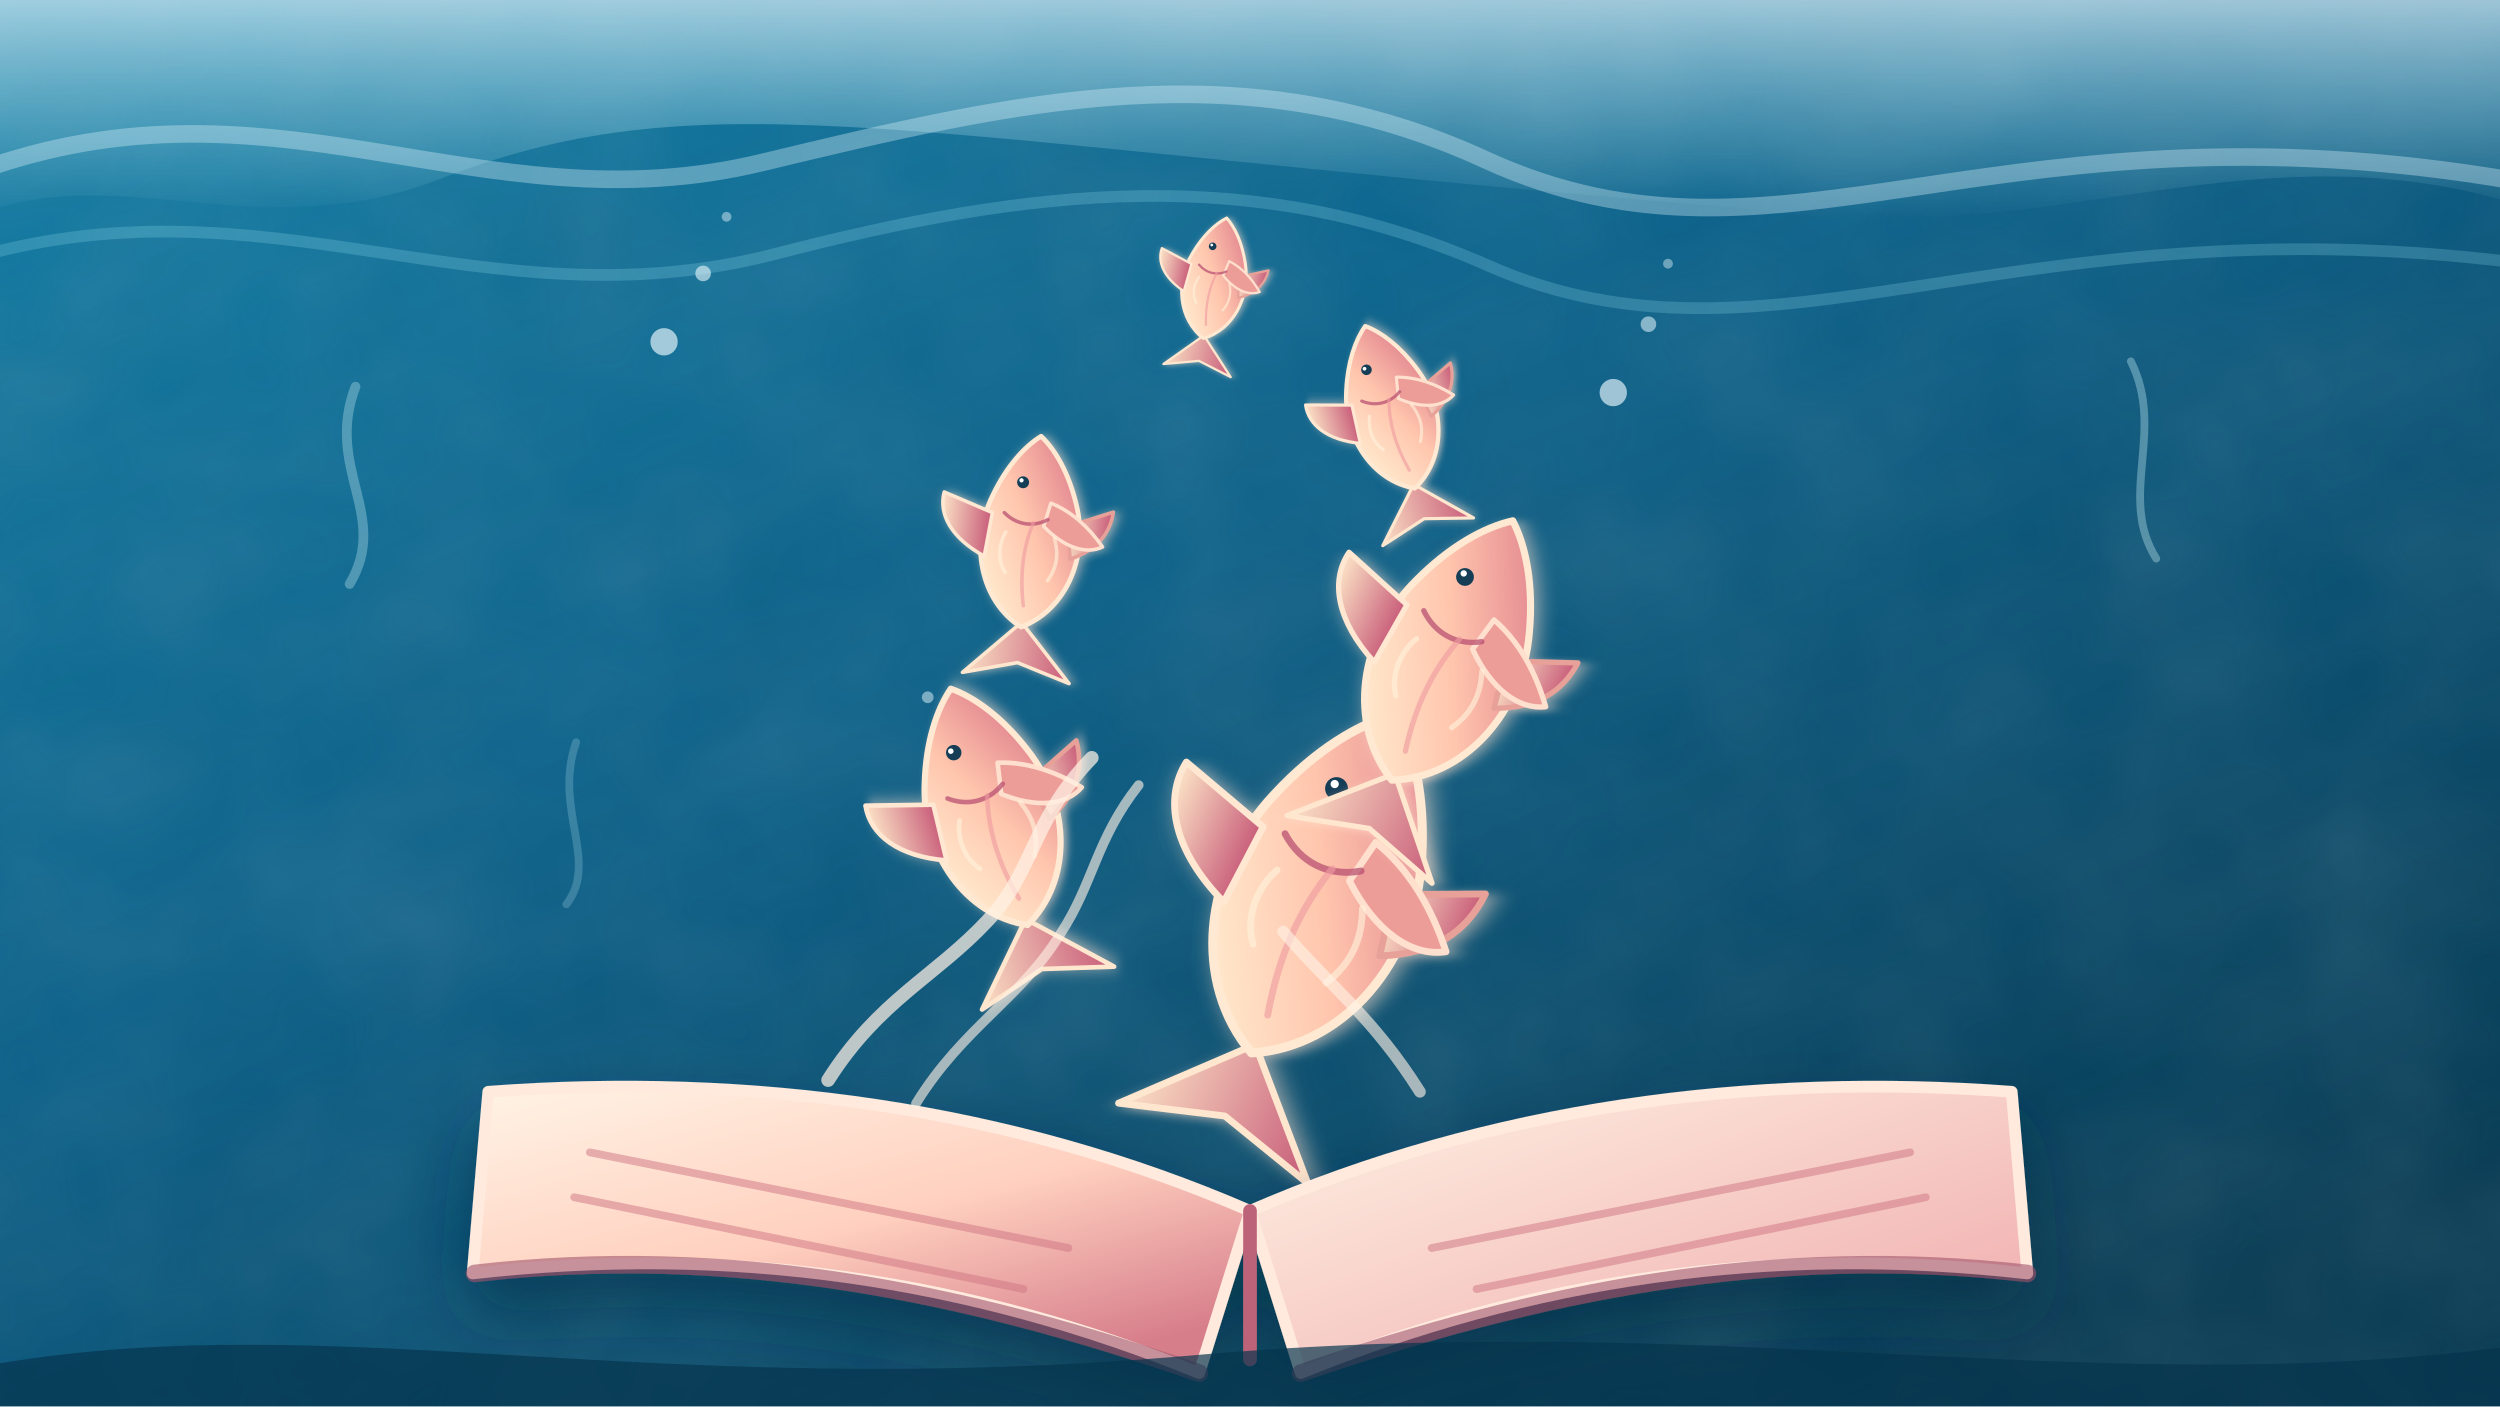
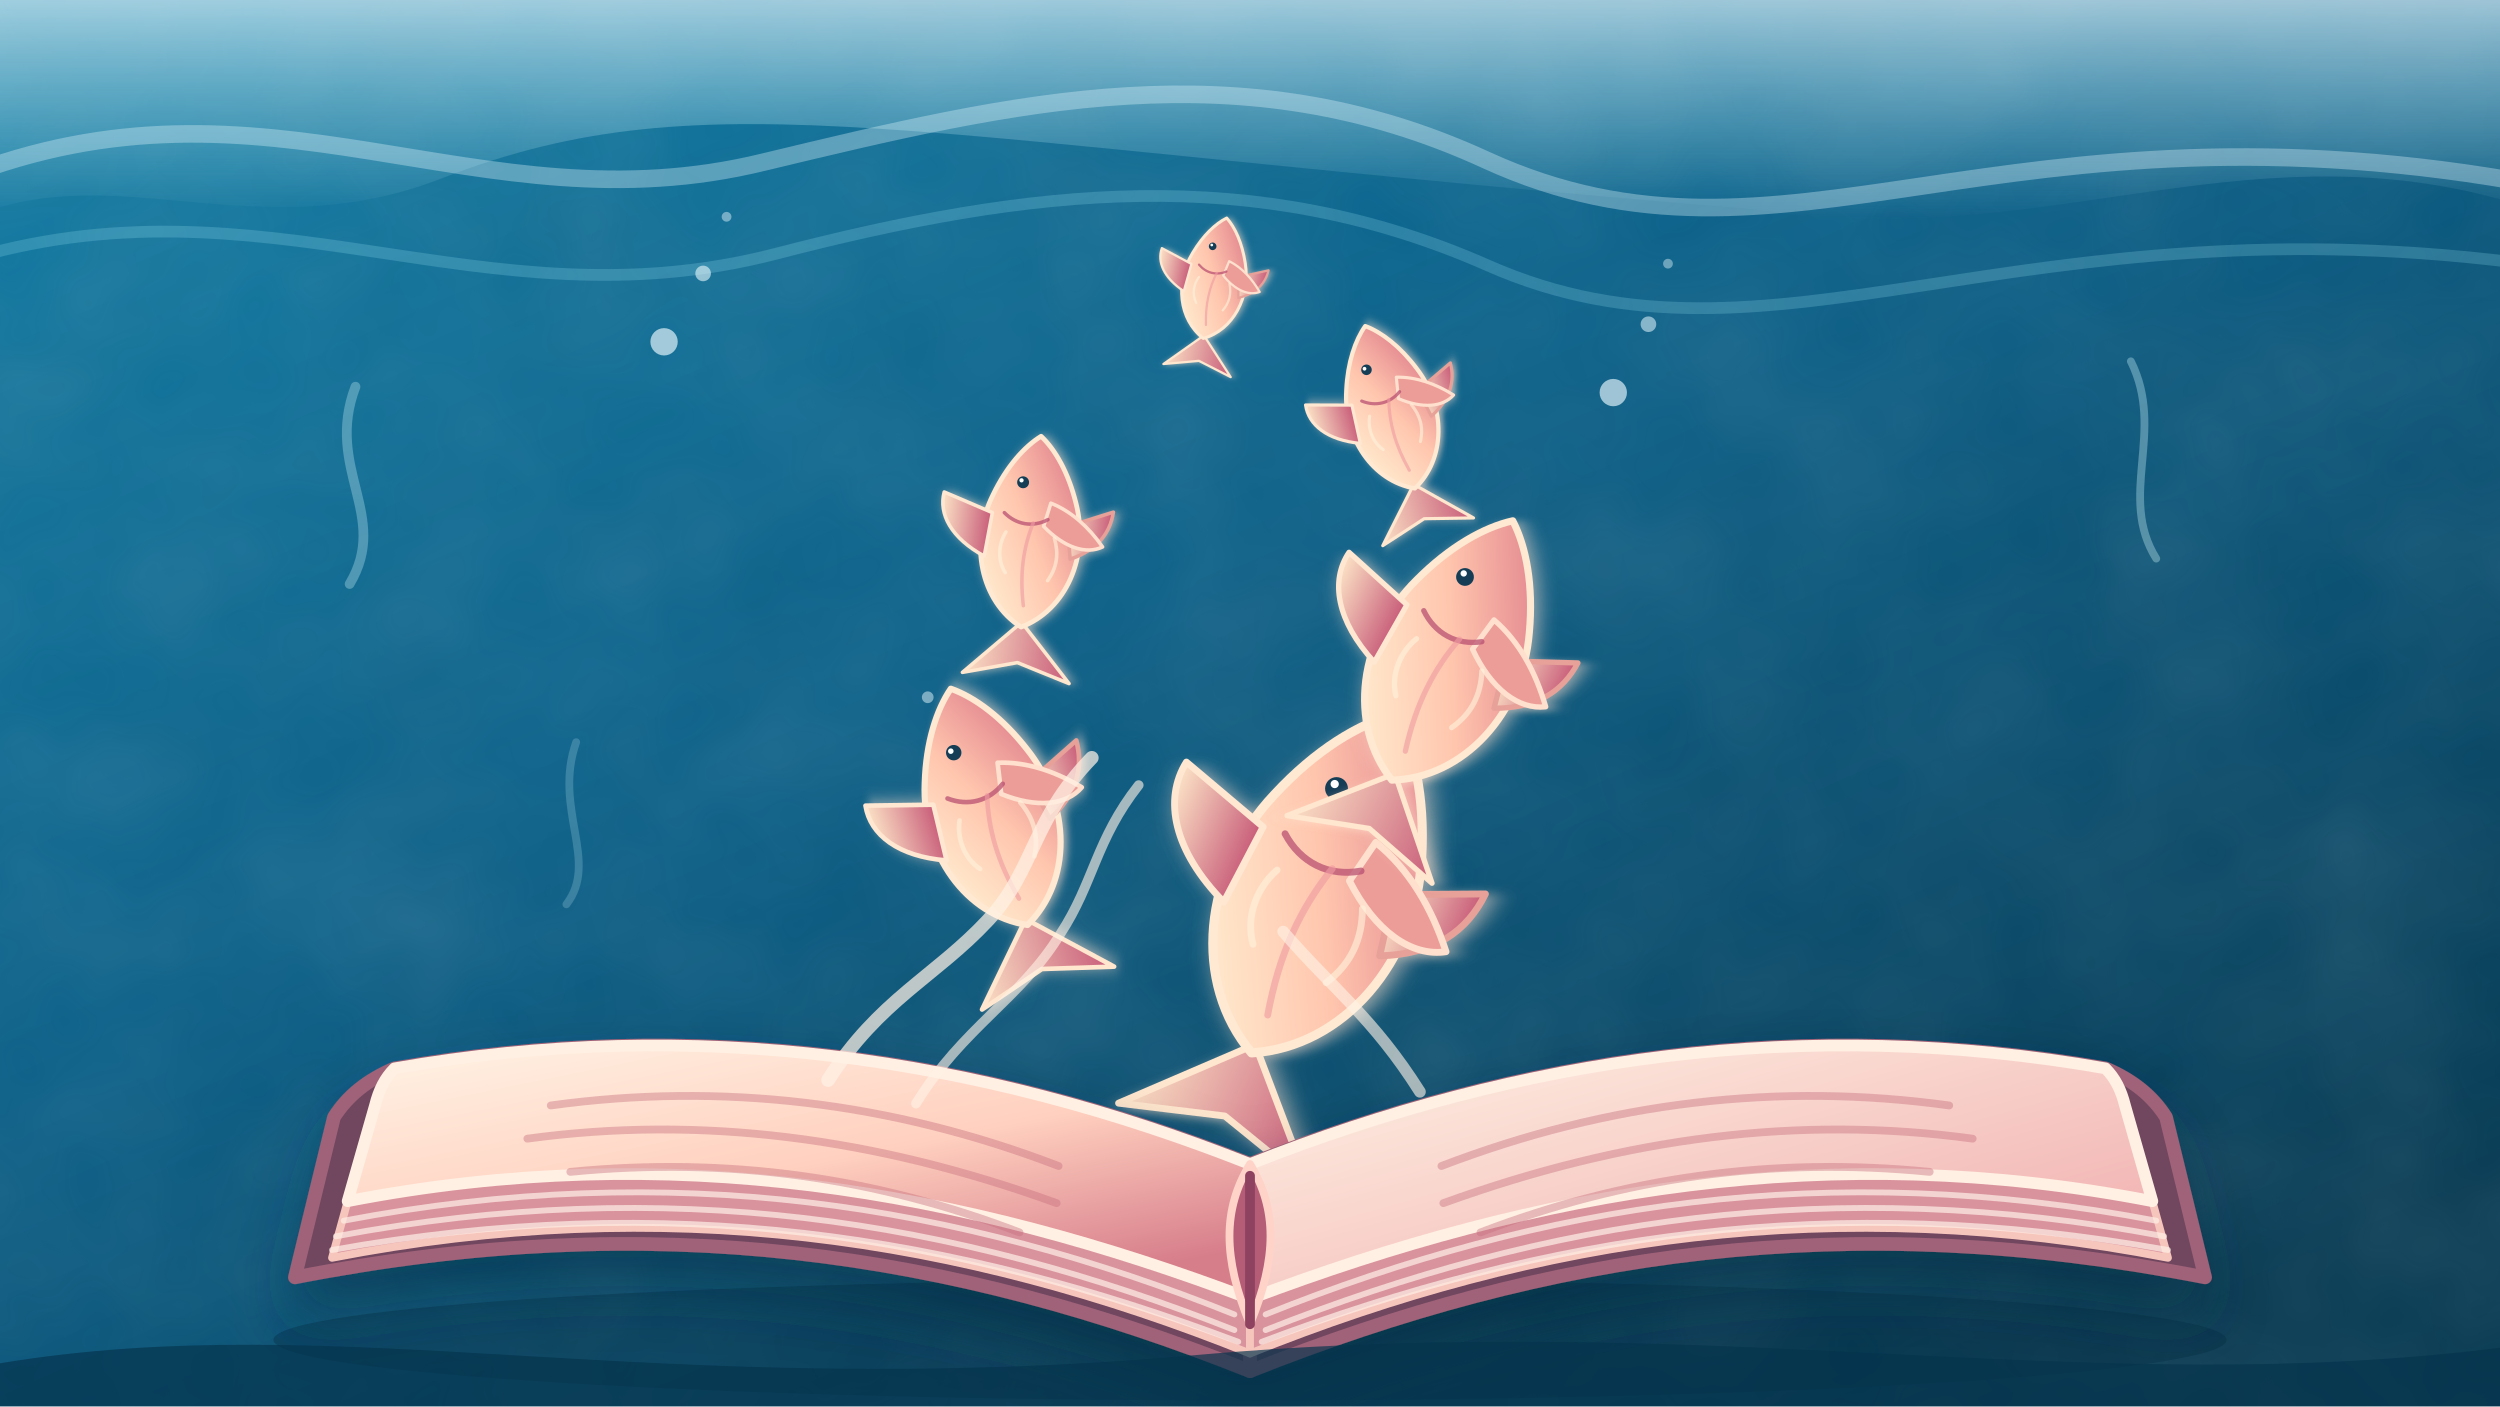
<svg xmlns="http://www.w3.org/2000/svg" viewBox="0 0 1280 720" role="img" aria-labelledby="title desc">
  <defs>
    <linearGradient id="water" x1="0" y1="0" x2=".8" y2="1">
      <stop offset="0" stop-color="#117da5" />
      <stop offset=".48" stop-color="#0a5f88" />
      <stop offset="1" stop-color="#043952" />
    </linearGradient>
    <linearGradient id="surface" x1="0" y1="0" x2="0" y2="1">
      <stop offset="0" stop-color="#e9f9ff" stop-opacity=".92" />
      <stop offset="1" stop-color="#a8e7f4" stop-opacity="0" />
    </linearGradient>
    <linearGradient id="pageLeft" x1="0" y1="0" x2=".72" y2="1">
      <stop offset="0" stop-color="#fff4e6" />
      <stop offset=".55" stop-color="#ffd0bf" />
      <stop offset="1" stop-color="#d77e8b" />
    </linearGradient>
    <linearGradient id="pageRight" x1="0" y1="0" x2="1" y2="1">
      <stop offset="0" stop-color="#fff3e5" />
      <stop offset="1" stop-color="#efa8aa" />
    </linearGradient>
    <linearGradient id="fishBody" x1="0" y1="0" x2="1" y2="1">
      <stop offset="0" stop-color="#fff7d9" />
      <stop offset=".5" stop-color="#ffc5ad" />
      <stop offset="1" stop-color="#d76c83" />
    </linearGradient>
    <linearGradient id="fin" x1="0" y1="0" x2="0" y2="1">
      <stop offset="0" stop-color="#fbe1c5" />
      <stop offset="1" stop-color="#c85c79" />
    </linearGradient>
    <filter id="waterTexture" x="-5%" y="-5%" width="110%" height="110%">
      <feTurbulence type="fractalNoise" baseFrequency=".012" numOctaves="3" seed="27" />
      <feColorMatrix type="saturate" values="0" />
    </filter>
    <filter id="shadow" x="-20%" y="-25%" width="140%" height="165%">
      <feDropShadow dx="0" dy="18" stdDeviation="16" flood-color="#02263c" flood-opacity=".5" />
    </filter>
    <filter id="fishGlow" x="-40%" y="-40%" width="180%" height="180%">
      <feDropShadow dx="0" dy="3" stdDeviation="4" flood-color="#ffe1cd" flood-opacity=".6" />
    </filter>
    <g id="fish" filter="url(#fishGlow)">
      <path d="M-62 0-109-45-96 0-109 45-62 0Z" fill="url(#fin)" stroke="#ffe6ce" stroke-width="3" stroke-linejoin="round" />
      <path d="M-66 0C-48-36-1-51 42-35c25 9 43 22 53 35-10 13-28 26-53 35C-1 51-48 36-66 0Z" fill="url(#fishBody)" stroke="#ffe9d2" stroke-width="4" stroke-linejoin="round" />
      <path d="M-10-37c12-29 31-42 50-39l-13 42Z" fill="url(#fin)" stroke="#ffe7d2" stroke-width="3" stroke-linejoin="round" />
      <path d="M-5 35c10 22 25 31 43 32L22 30Z" fill="url(#fin)" stroke="#e7a198" stroke-width="3" stroke-linejoin="round" />
      <path d="M20 10C4 29 0 48 8 61c15-13 27-29 32-47Z" fill="#ed9d98" stroke="#ffe0ce" stroke-width="3" stroke-linejoin="round" />
      <path d="M28-24c-9 11-10 25-2 37" fill="none" stroke="#b95172" stroke-opacity=".75" stroke-width="3" stroke-linecap="round" />
      <path d="M-48 0c27-6 49-5 70 1" fill="none" stroke="#ef9ba0" stroke-opacity=".62" stroke-width="3" stroke-linecap="round" />
      <path d="M-22-18c10-8 24-8 34-3M-25 18c12 7 24 7 36 2" fill="none" stroke="#fff1db" stroke-opacity=".62" stroke-width="3" stroke-linecap="round" />
      <circle cx="55" cy="-11" r="5" fill="#123e56" />
      <circle cx="56.5" cy="-12.5" r="1.8" fill="#fff" />
    </g>
  </defs>
  <rect width="1280" height="720" fill="url(#water)" />
  <rect width="1280" height="720" filter="url(#waterTexture)" opacity=".13" />
  <path d="M0 0h1280v102c-135-37-237 28-383 5C465 72 364 38 227 91 138 126 70 86 0 106Z" fill="url(#surface)" opacity=".7" />
  <path d="M-20 91c157-62 264 28 411-8 129-31 244-59 370-1 153 70 262-39 540 13" fill="none" stroke="#e6faff" stroke-opacity=".34" stroke-width="9" />
  <path d="M-20 134c155-48 266 35 417-4 131-34 245-47 365 6 145 64 270-37 538 0" fill="none" stroke="#9ee9f7" stroke-opacity=".22" stroke-width="6" />
  <g fill="#edfbff">
    <circle cx="340" cy="175" r="7" opacity=".65" />
    <circle cx="360" cy="140" r="4" opacity=".58" />
    <circle cx="372" cy="111" r="2.5" opacity=".44" />
    <circle cx="826" cy="201" r="7" opacity=".64" />
    <circle cx="844" cy="166" r="4" opacity=".53" />
    <circle cx="854" cy="135" r="2.5" opacity=".42" />
    <circle cx="493" cy="410" r="6" opacity=".55" />
    <circle cx="508" cy="382" r="3" opacity=".46" />
    <circle cx="475" cy="357" r="3" opacity=".48" />
    <circle cx="714" cy="446" r="5" opacity=".48" />
    <circle cx="727" cy="420" r="2.5" opacity=".42" />
  </g>
  <g fill="none" stroke="#d9fbff" stroke-linecap="round">
    <path d="M182 198c-16 42 18 66-3 101" stroke-width="5" stroke-opacity=".3" />
    <path d="M1091 185c18 36-7 69 13 101" stroke-width="4" stroke-opacity=".33" />
    <path d="M295 380c-12 34 12 61-5 83" stroke-width="4" stroke-opacity=".2" />
  </g>
  <g>
    <use href="#fish" transform="translate(671 468) rotate(-67) scale(1.17)" />
    <use href="#fish" transform="translate(510 424) rotate(-108) scale(.79)" />
    <use href="#fish" transform="translate(738 345) rotate(-65) scale(.91)" />
    <use href="#fish" transform="translate(527 281) rotate(-84) scale(.61)" />
    <use href="#fish" transform="translate(714 216) rotate(-107) scale(.54)" />
    <use href="#fish" transform="translate(621 148) rotate(-79) scale(.39)" />
  </g>
+   <ellipse cx="640" cy="686" rx="500" ry="31" fill="#022b43" opacity=".36" />
  <g filter="url(#shadow)">
-     <path d="M250 559c134-10 268 8 390 61l-26 83c-118-48-240-66-372-51Z" fill="url(#pageLeft)" stroke="#ffeadd" stroke-width="6" stroke-linejoin="round" />
-     <path d="M1030 559c-134-10-268 8-390 61l26 83c118-48 240-66 372-51Z" fill="url(#pageRight)" stroke="#ffeadd" stroke-width="6" stroke-linejoin="round" />
-     <path d="M640 620v76" fill="none" stroke="#bd6479" stroke-width="7" stroke-linecap="round" />
-     <path d="M243 652c130-15 250 9 371 51M1038 652c-130-15-250 9-372 51" fill="none" stroke="#9d526a" stroke-opacity=".58" stroke-width="9" stroke-linecap="round" />
+     <path d="M202 547C356 520 501 541 640 596v106C487 641 335 618 151 654l20-82c7-11 17-19 31-25Z" fill="#70465f" stroke="#9f6278" stroke-width="7" stroke-linejoin="round" />
+     <path d="M1078 547C924 520 779 541 640 596v106c153-61 305-84 489-48l-20-82c-7-11-17-19-31-25Z" fill="#70465f" stroke="#9f6278" stroke-width="7" stroke-linejoin="round" />
+     <path d="M178 615c166-31 315-8 462 50v28c-149-60-300-82-470-49Z" fill="#d9939d" stroke="#f6c6bd" stroke-width="4" stroke-linejoin="round" />
+     <path d="M1102 615c-166-31-315-8-462 50v28c149-60 300-82 470-49Z" fill="#d9939d" stroke="#f6c6bd" stroke-width="4" stroke-linejoin="round" />
+     <path d="M202 547C356 520 501 541 640 596v69c-148-56-297-82-462-50l14-49c2-8 5-14 10-19Z" fill="url(#pageLeft)" stroke="#fff0e3" stroke-width="6" stroke-linejoin="round" />
+     <path d="M1078 547C924 520 779 541 640 596v69c148-56 297-82 462-50l-14-49c-2-8-5-14-10-19Z" fill="url(#pageRight)" stroke="#fff0e3" stroke-width="6" stroke-linejoin="round" />
+     <path d="M640 596c-14 23-14 48 0 82 14-34 14-59 0-82Z" fill="#b55d76" stroke="#ffd3c8" stroke-width="4" stroke-linejoin="round" />
+     <path d="M640 602v76" fill="none" stroke="#8e425f" stroke-width="5" stroke-linecap="round" />
  </g>
-   <g stroke="#cf7482" stroke-opacity=".5" stroke-width="4" stroke-linecap="round">
-     <path d="M302 590l245 49M294 613l230 47M978 590l-245 49M986 613l-230 47" />
+   <g fill="none" stroke="#fff0e6" stroke-opacity=".7" stroke-width="3" stroke-linecap="round">
+     <path d="M176 625c168-32 314-9 456 48M172 633c170-32 316-9 460 48M170 640c172-31 318-8 464 47" />
+     <path d="M1104 625c-168-32-314-9-456 48M1108 633c-170-32-316-9-460 48M1110 640c-172-31-318-8-464 47" />
+   </g>
+   <g fill="none" stroke="#c66f7d" stroke-opacity=".42" stroke-width="4" stroke-linecap="round">
+     <path d="M282 566c87-12 174-2 260 31M270 583c88-12 177-1 271 33M292 600c81-8 157 3 230 31" />
+     <path d="M998 566c-87-12-174-2-260 31M1010 583c-88-12-177-1-271 33M988 600c-81-8-157 3-230 31" />
  </g>
  <g fill="none" stroke="#fff2e5" stroke-linecap="round">
    <path d="M424 553c26-41 55-53 82-82 24-26 22-51 53-83" stroke-width="7" stroke-opacity=".72" />
    <path d="M469 565c24-39 54-54 74-87 17-26 18-48 40-76" stroke-width="5" stroke-opacity=".62" />
    <path d="M727 559c-24-38-45-53-70-82" stroke-width="6" stroke-opacity=".62" />
  </g>
  <path d="M0 698c175-29 333 20 610-4 269-24 457 23 670-4v30H0Z" fill="#04334c" opacity=".68" />
</svg>
